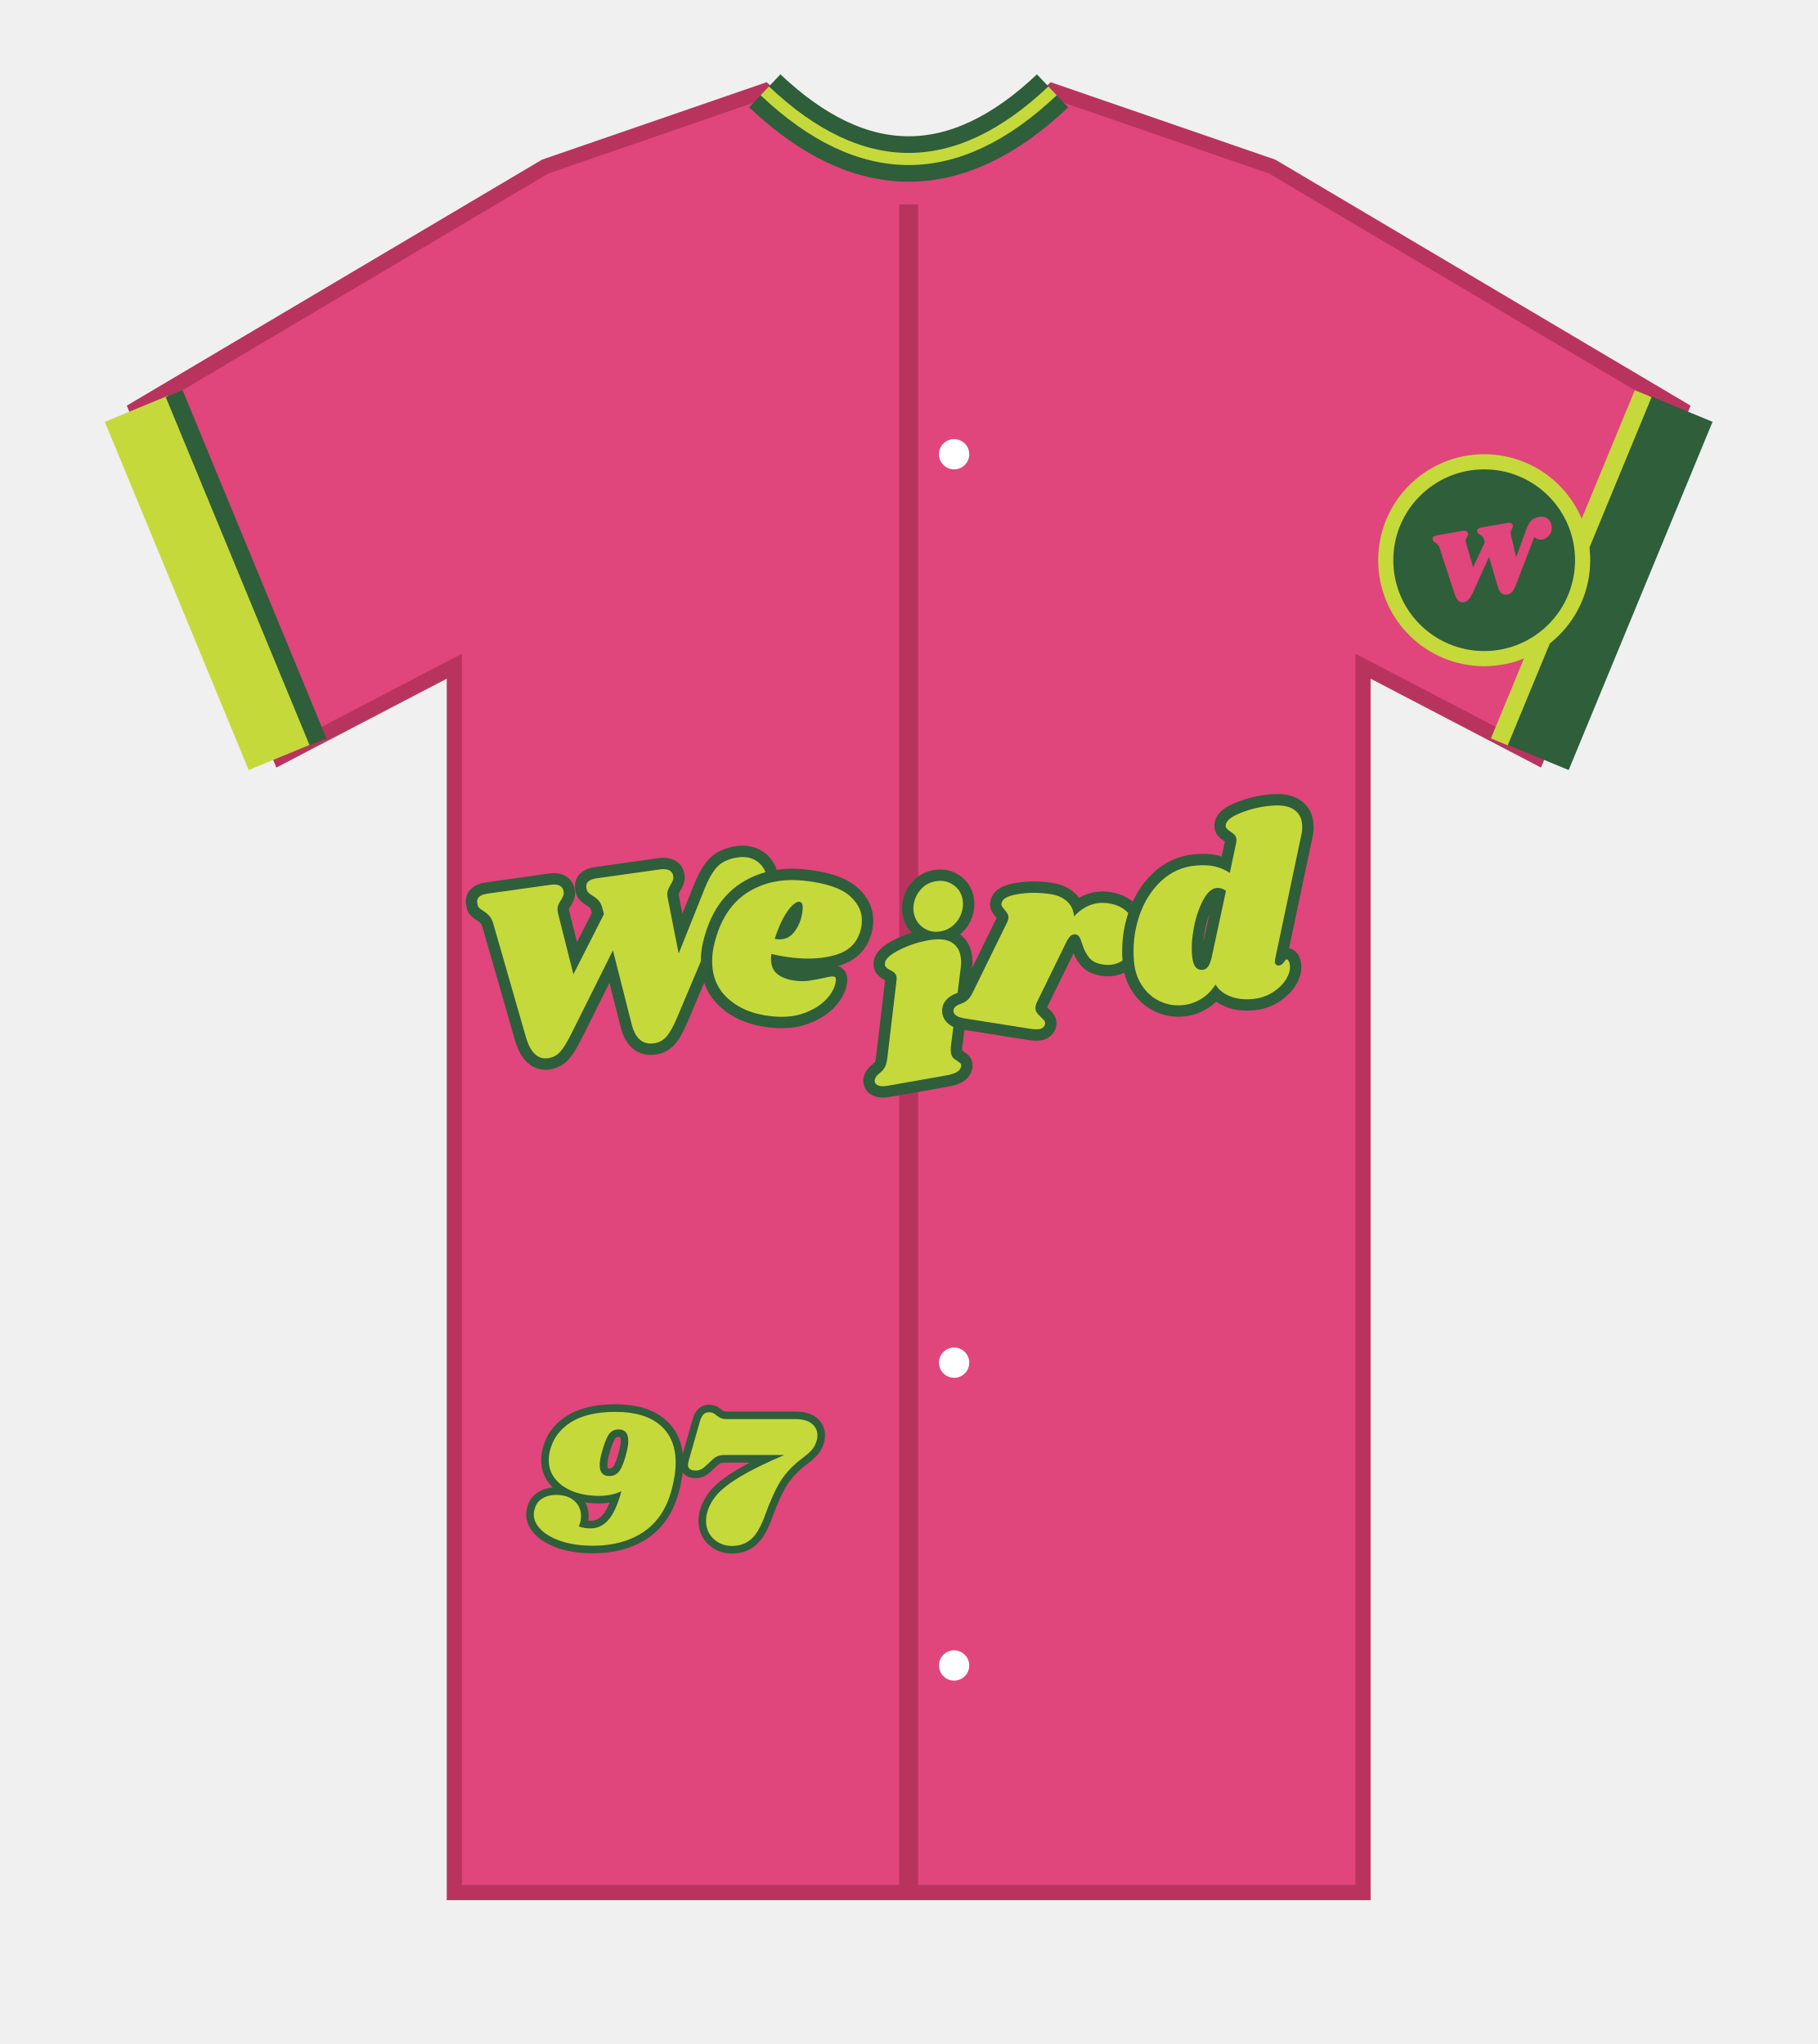
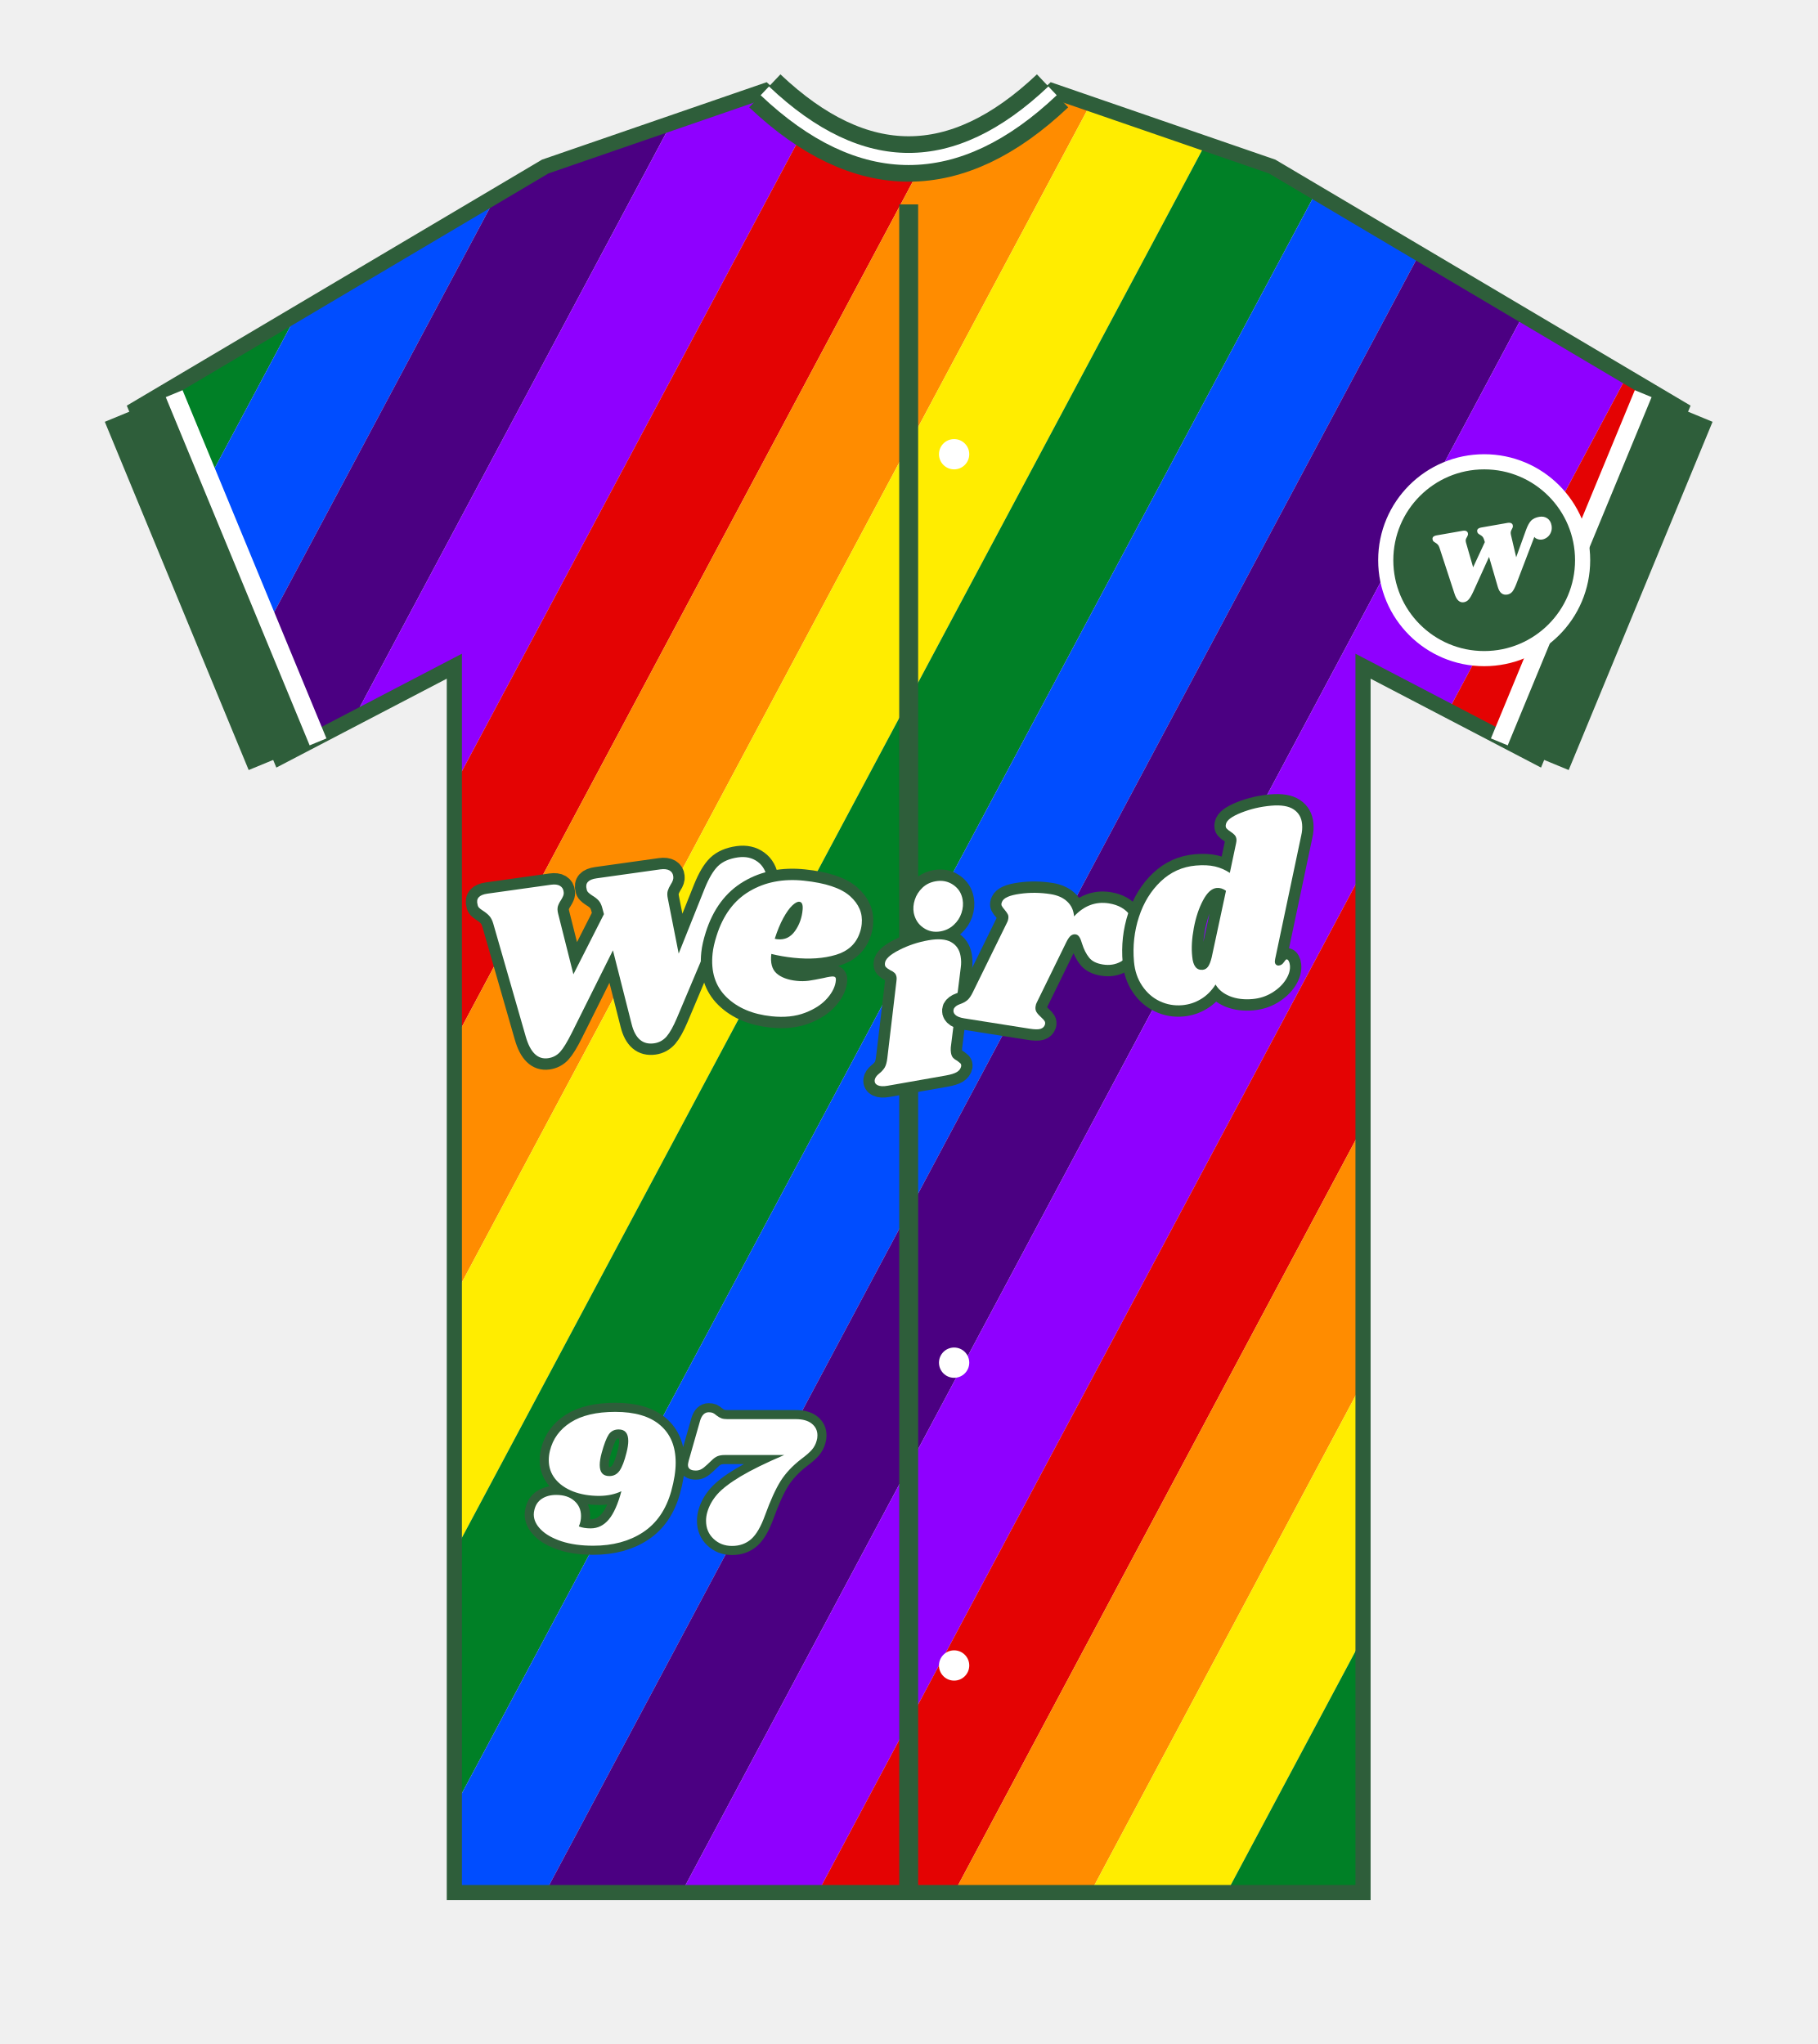
<svg xmlns="http://www.w3.org/2000/svg" viewBox="0 0 240 270" width="240" height="270" role="img" aria-label="Portland jersey alternate">
  <defs>
    <path id="jersey" d="M72 22 L101 12 Q120 30 139 12 L168 22 L222 54 L203 100 L180 88 L180 250 L60 250 L60 88 L37 100 L18 54 Z" />
  </defs>
-   <use href="#jersey" fill="#E0457B" stroke="#B8345F" stroke-width="2" />
+   <defs>
+     <clipPath id="altBody">
+       <use href="#jersey" />
+     </clipPath>
+   </defs>
+   <g clip-path="url(#altBody)">
+     <path d="M0 -20 l18 0 l-160 300 l-18 0 Z" fill="#E40303" />
+     <path d="M18 -20 l18 0 l-160 300 l-18 0 Z" fill="#FF8C00" />
+     <path d="M36 -20 l18 0 l-160 300 l-18 0 Z" fill="#FFED00" />
+     <path d="M54 -20 l18 0 l-160 300 l-18 0 Z" fill="#008026" />
+     <path d="M72 -20 l18 0 l-160 300 l-18 0 Z" fill="#004DFF" />
+     <path d="M90 -20 l18 0 l-160 300 l-18 0 Z" fill="#4B0082" />
+     <path d="M108 -20 l18 0 l-160 300 l-18 0 Z" fill="#8F00FF" />
+     <path d="M126 -20 l18 0 l-160 300 l-18 0 Z" fill="#E40303" />
+     <path d="M144 -20 l18 0 l-160 300 l-18 0 Z" fill="#FF8C00" />
+     <path d="M162 -20 l18 0 l-160 300 l-18 0 Z" fill="#FFED00" />
+     <path d="M180 -20 l18 0 l-160 300 l-18 0 Z" fill="#008026" />
+     <path d="M198 -20 l18 0 l-160 300 l-18 0 Z" fill="#004DFF" />
+     <path d="M216 -20 l18 0 l-160 300 l-18 0 Z" fill="#4B0082" />
+     <path d="M234 -20 l18 0 l-160 300 l-18 0 Z" fill="#8F00FF" />
+     <path d="M252 -20 l18 0 l-160 300 l-18 0 Z" fill="#E40303" />
+     <path d="M270 -20 l18 0 l-160 300 l-18 0 Z" fill="#FF8C00" />
+     <path d="M288 -20 l18 0 l-160 300 l-18 0 Z" fill="#FFED00" />
+     <path d="M306 -20 l18 0 l-160 300 l-18 0 Z" fill="#008026" />
+     <path d="M324 -20 l18 0 l-160 300 l-18 0 Z" fill="#004DFF" />
+     <path d="M342 -20 l18 0 l-160 300 l-18 0 Z" fill="#4B0082" />
+     <path d="M360 -20 l18 0 l-160 300 l-18 0 Z" fill="#8F00FF" />
+     <path d="M378 -20 l18 0 l-160 300 l-18 0 Z" fill="#E40303" />
+     <path d="M396 -20 l18 0 l-160 300 l-18 0 Z" fill="#FF8C00" />
+     <path d="M414 -20 l18 0 l-160 300 l-18 0 Z" fill="#FFED00" />
+   </g>
+   <use href="#jersey" fill="none" stroke="#2E5E3A" stroke-width="2" />
  <path d="M101 12 Q120 30 139 12" fill="none" stroke="#2E5E3A" stroke-width="6" />
-   <path d="M101 12 Q120 30 139 12" fill="none" stroke="#C6D93B" stroke-width="1.6" />
-   <path d="M120 27 V250" stroke="#B8345F" stroke-width="2.5" />
+   <path d="M101 12 Q120 30 139 12" fill="none" stroke="#FFFFFF" stroke-width="1.6" />
+   <path d="M120 27 V250" stroke="#2E5E3A" stroke-width="2.5" />
  <g fill="#FFFFFF">
    <circle cx="126" cy="60" r="2" />
    <circle cx="126" cy="180" r="2" />
    <circle cx="126" cy="220" r="2" />
  </g>
-   <path d="M37 100 L18 54" stroke="#C6D93B" stroke-width="9" />
+   <path d="M37 100 L18 54" stroke="#2E5E3A" stroke-width="9" />
  <path d="M203 100 L222 54" stroke="#2E5E3A" stroke-width="9" />
-   <path d="M42 98 L23 52" stroke="#2E5E3A" stroke-width="2.4" />
-   <path d="M198 98 L217 52" stroke="#C6D93B" stroke-width="2.4" />
-   <path d="M98.96 124.56Q98.18 124.56 97.49 124.17Q96.79 123.78 96.58 123.27L88.32 137.08Q87.37 138.67 86.61 139.34Q85.84 140 84.85 140Q82.58 140 82.27 137.08L81.18 127.08L74.31 137.08Q73.12 138.81 72.39 139.41Q71.66 140 70.71 140Q68.64 140 68.19 136.74L66.02 121.37Q65.92 120.69 65.63 120.28Q65.34 119.87 64.9 119.5Q64.59 119.23 64.45 119.04Q64.32 118.85 64.32 118.61Q64.15 117.36 65.81 117.36H74.28Q75.06 117.36 75.45 117.68Q75.84 118 75.81 118.55Q75.81 118.82 75.66 119.07Q75.5 119.33 75.33 119.53Q74.96 119.94 74.79 120.31Q74.62 120.69 74.69 121.3L75.57 129.49L80.67 122.18L80.57 121.37Q80.5 120.72 80.23 120.31Q79.96 119.91 79.48 119.53Q79.14 119.23 79.01 119.04Q78.87 118.85 78.87 118.61Q78.7 117.36 80.37 117.36H88.87Q89.65 117.36 90.06 117.68Q90.46 118 90.43 118.55Q90.43 118.99 89.95 119.53Q89.61 119.94 89.44 120.31Q89.27 120.69 89.31 121.3L89.72 128.71L94.31 120.69Q95.43 118.75 96.48 117.98Q97.54 117.22 99.24 117.22Q100.77 117.22 101.72 118.14Q102.67 119.06 102.67 120.62Q102.67 121.84 102.09 122.75Q101.51 123.65 100.65 124.1Q99.78 124.56 98.96 124.56Z" fill="#C6D93B" stroke="#2E5E3A" stroke-width="3" stroke-linejoin="round" paint-order="stroke" transform="rotate(-8 70.0 128.0)" />
-   <path d="M113.72 121.04Q113.72 121.69 113.58 122.23Q113.07 124.47 110.75 125.44Q108.42 126.41 105.25 126.41Q103.66 126.41 102.26 126.21Q102.23 127.98 103.21 128.69Q104.2 129.4 105.97 129.4Q106.78 129.4 107.53 129.22Q108.28 129.03 109.44 128.66Q110.39 128.32 110.73 128.32Q111.1 128.32 111.1 128.76Q111.14 129.95 110.22 131.26Q109.3 132.57 107.5 133.48Q105.7 134.4 103.15 134.4Q99.37 134.4 96.96 132.5Q94.54 130.59 94.54 126.96Q94.54 125.94 94.82 124.58Q95.67 120.39 98.54 118.27Q101.41 116.14 105.53 116.14Q109.84 116.14 111.78 117.52Q113.72 118.9 113.72 121.04ZM102.87 124.2Q104.3 124.2 105.05 122.88Q105.8 121.55 105.76 119.92Q105.73 118.97 105.22 118.97Q104.85 118.97 104.34 119.56Q103.83 120.16 103.33 121.35Q102.84 122.54 102.5 124.17Q102.64 124.2 102.87 124.2Z" fill="#C6D93B" stroke="#2E5E3A" stroke-width="3" stroke-linejoin="round" paint-order="stroke" transform="rotate(6 104.0 122.3)" />
-   <path d="M127.45 126.7Q127.45 127.48 127.21 128.2L124.08 138.36Q123.98 138.77 123.98 139.08Q123.98 139.52 124.15 139.78Q124.32 140.03 124.63 140.27Q124.86 140.51 124.97 140.66Q125.07 140.81 125 141.05Q124.83 141.49 124.32 141.7Q123.81 141.9 122.76 141.9H115Q114.12 141.9 113.71 141.61Q113.3 141.32 113.44 140.85Q113.58 140.44 114.15 140.13Q114.66 139.86 115 139.49Q115.34 139.11 115.58 138.3L118.54 128.47Q118.64 128.16 118.64 127.96Q118.64 127.59 118.47 127.37Q118.3 127.14 117.96 126.91Q117.62 126.63 117.49 126.43Q117.35 126.23 117.45 125.89Q117.66 125.1 119.59 124.51Q121.53 123.91 123.64 123.91Q125.61 123.91 126.53 124.66Q127.45 125.41 127.45 126.7ZM129.01 119.39Q129.01 120.28 128.55 121.13Q128.09 121.98 127.26 122.5Q126.43 123.03 125.41 123.03Q124.12 123.03 123.25 122.16Q122.38 121.3 122.35 120Q122.35 119.15 122.79 118.32Q123.23 117.49 124.05 116.94Q124.86 116.4 125.92 116.4Q127.24 116.4 128.13 117.27Q129.01 118.13 129.01 119.39Z" fill="#C6D93B" stroke="#2E5E3A" stroke-width="3" stroke-linejoin="round" paint-order="stroke" transform="rotate(-10 124.8 129.9)" />
-   <path d="M149.78 122.23Q149.78 122.87 149.64 123.42Q149.3 124.81 148.35 125.56Q147.4 126.31 146.07 126.31Q144.78 126.31 144.12 125.69Q143.45 125.08 142.94 124.06Q142.67 123.48 142.43 123.21Q142.19 122.94 141.89 122.94Q141.55 122.94 141.29 123.21Q141.04 123.48 140.83 124.16L138.22 132.66Q138.15 132.83 138.15 133.17Q138.15 133.62 138.4 133.9Q138.66 134.19 139.1 134.47Q139.51 134.74 139.64 134.91Q139.78 135.08 139.75 135.35Q139.68 135.79 139.25 136Q138.83 136.2 137.81 136.2H129.1Q128.22 136.2 127.83 135.91Q127.44 135.62 127.54 135.15Q127.68 134.74 128.25 134.43Q128.76 134.16 129.1 133.79Q129.44 133.41 129.68 132.6L132.71 122.77Q132.78 122.6 132.78 122.29Q132.78 121.92 132.62 121.72Q132.47 121.51 132.13 121.21Q131.79 120.93 131.65 120.73Q131.52 120.53 131.62 120.19Q131.82 119.4 133.76 118.81Q135.7 118.21 137.81 118.21Q139.2 118.21 140.12 118.84Q141.04 119.47 141.31 120.63Q142.94 118.21 145.59 118.21Q147.5 118.21 148.64 119.37Q149.78 120.53 149.78 122.23Z" fill="#C6D93B" stroke="#2E5E3A" stroke-width="3" stroke-linejoin="round" paint-order="stroke" transform="rotate(9 138.9 124.2)" />
-   <path d="M167.74 127.88Q167.74 128.12 167.87 128.25Q168.01 128.39 168.21 128.39Q168.62 128.39 168.91 128.03Q169.2 127.67 169.3 127.67Q169.47 127.67 169.57 127.91Q169.68 128.15 169.68 128.46Q169.71 129.37 168.98 130.33Q168.25 131.28 167.02 131.89Q165.8 132.5 164.37 132.5Q162.67 132.5 161.41 131.86Q160.16 131.21 159.68 130.16Q158.76 131.35 157.57 131.92Q156.38 132.5 155.06 132.5Q153.49 132.5 152.15 131.72Q150.81 130.94 150.01 129.49Q149.21 128.05 149.21 126.21Q149.21 123.12 150.38 120.38Q151.55 117.64 153.66 115.96Q155.77 114.28 158.46 114.28Q159.92 114.28 160.96 114.62Q161.99 114.96 162.84 115.64L164 111.83Q164.1 111.52 164.1 111.32Q164.1 110.95 163.91 110.71Q163.73 110.47 163.42 110.23Q163.08 109.96 162.93 109.76Q162.77 109.55 162.88 109.21Q163.08 108.43 165.02 107.85Q166.96 107.27 169.06 107.27Q171.04 107.27 171.97 108.02Q172.91 108.77 172.91 110.06Q172.91 110.81 172.67 111.52L167.81 127.5Q167.74 127.78 167.74 127.88ZM160.94 117.47Q159.95 117.47 159 118.94Q158.05 120.4 157.47 122.47Q156.89 124.55 156.93 126.21Q156.93 128.08 158.15 128.08Q158.59 128.08 158.9 127.72Q159.2 127.37 159.48 126.55L162.13 117.95Q161.58 117.47 160.94 117.47Z" fill="#C6D93B" stroke="#2E5E3A" stroke-width="3" stroke-linejoin="round" paint-order="stroke" transform="rotate(-5 158.8 120.4)" />
-   <path d="M89.23 193.21Q89.23 194.87 88.64 196.98Q87.62 200.62 84.92 202.4Q82.22 204.18 78.34 204.18Q75.95 204.18 74.17 203.6Q72.39 203.01 71.44 202.06Q70.49 201.11 70.49 200.05Q70.49 199.76 70.57 199.45Q70.8 198.46 71.57 197.97Q72.34 197.47 73.45 197.47Q74.96 197.47 75.84 198.25Q76.73 199.03 76.73 200.26Q76.73 200.98 76.44 201.63Q77.09 201.89 78 201.89Q79.41 201.89 80.4 200.71Q81.38 199.53 82.06 196.98Q80.81 197.58 79.15 197.6Q77.2 197.6 75.68 197.01Q74.16 196.41 73.31 195.34Q72.47 194.28 72.47 192.87Q72.47 192.27 72.62 191.65Q73.19 189.28 75.36 187.89Q77.54 186.5 81.25 186.5Q85.15 186.5 87.19 188.26Q89.23 190.01 89.23 193.21ZM82.73 191.91Q82.97 190.97 82.97 190.35Q82.97 188.82 81.7 188.82Q80.84 188.82 80.38 189.5Q79.93 190.19 79.46 191.91Q79.2 192.85 79.2 193.52Q79.2 194.98 80.47 194.98Q81.33 194.98 81.83 194.26Q82.32 193.55 82.73 191.91Z M107.95 189.6Q107.95 189.99 107.85 190.3Q107.67 190.97 107.23 191.49Q106.78 192.01 105.8 192.74Q104.08 194.07 103.09 195.63Q102.11 197.19 101.04 200.13Q100.23 202.39 99.21 203.3Q98.18 204.21 96.67 204.21Q95.22 204.21 94.23 203.27Q93.24 202.34 93.24 200.88Q93.24 200.33 93.4 199.76Q93.76 198.49 94.73 197.38Q95.71 196.28 97.81 195.02Q99.92 193.76 103.56 192.2H95.68Q95.16 192.2 94.77 192.35Q94.38 192.51 93.99 192.9L93.42 193.44Q92.93 193.91 92.6 194.08Q92.28 194.25 91.89 194.25Q90.85 194.25 90.85 193.5Q90.85 193.37 90.95 192.95L92.46 187.65Q92.8 186.55 93.6 186.55Q93.92 186.55 94.14 186.64Q94.36 186.74 94.62 186.97Q94.95 187.23 95.27 187.35Q95.58 187.46 96.05 187.46H105.09Q106.47 187.46 107.21 188.06Q107.95 188.66 107.95 189.6Z" fill="#C6D93B" stroke="#2E5E3A" stroke-width="2" stroke-linejoin="round" paint-order="stroke" />
+   <path d="M42 98 L23 52" stroke="#FFFFFF" stroke-width="2.4" />
+   <path d="M198 98 L217 52" stroke="#FFFFFF" stroke-width="2.4" />
+   <path d="M98.96 124.56Q98.18 124.56 97.49 124.17Q96.79 123.78 96.58 123.27L88.32 137.08Q87.37 138.67 86.61 139.34Q85.84 140 84.85 140Q82.58 140 82.27 137.08L81.18 127.08L74.31 137.08Q73.12 138.81 72.39 139.41Q71.66 140 70.71 140Q68.64 140 68.19 136.74L66.02 121.37Q65.92 120.69 65.63 120.28Q65.34 119.87 64.9 119.5Q64.59 119.23 64.45 119.04Q64.32 118.85 64.32 118.61Q64.15 117.36 65.81 117.36H74.28Q75.06 117.36 75.45 117.68Q75.84 118 75.81 118.55Q75.81 118.82 75.66 119.07Q75.5 119.33 75.33 119.53Q74.96 119.94 74.79 120.31Q74.62 120.69 74.69 121.3L75.57 129.49L80.67 122.18L80.57 121.37Q80.5 120.72 80.23 120.31Q79.96 119.91 79.48 119.53Q79.14 119.23 79.01 119.04Q78.87 118.85 78.87 118.61Q78.7 117.36 80.37 117.36H88.87Q89.65 117.36 90.06 117.68Q90.46 118 90.43 118.55Q90.43 118.99 89.95 119.53Q89.61 119.94 89.44 120.31Q89.27 120.69 89.31 121.3L89.72 128.71L94.31 120.69Q95.43 118.75 96.48 117.98Q97.54 117.22 99.24 117.22Q100.77 117.22 101.72 118.14Q102.67 119.06 102.67 120.62Q102.67 121.84 102.09 122.75Q101.51 123.65 100.65 124.1Q99.78 124.56 98.96 124.56Z" fill="#FFFFFF" stroke="#2E5E3A" stroke-width="3" stroke-linejoin="round" paint-order="stroke" transform="rotate(-8 70.0 128.0)" />
+   <path d="M113.72 121.04Q113.72 121.69 113.58 122.23Q113.07 124.47 110.75 125.44Q108.42 126.41 105.25 126.41Q103.66 126.41 102.26 126.21Q102.23 127.98 103.21 128.69Q104.2 129.4 105.97 129.4Q106.78 129.4 107.53 129.22Q108.28 129.03 109.44 128.66Q110.39 128.32 110.73 128.32Q111.1 128.32 111.1 128.76Q111.14 129.95 110.22 131.26Q109.3 132.57 107.5 133.48Q105.7 134.4 103.15 134.4Q99.37 134.4 96.96 132.5Q94.54 130.59 94.54 126.96Q94.54 125.94 94.82 124.58Q95.67 120.39 98.54 118.27Q101.41 116.14 105.53 116.14Q109.84 116.14 111.78 117.52Q113.72 118.9 113.72 121.04ZM102.87 124.2Q104.3 124.2 105.05 122.88Q105.8 121.55 105.76 119.92Q105.73 118.97 105.22 118.97Q104.85 118.97 104.34 119.56Q103.83 120.16 103.33 121.35Q102.84 122.54 102.5 124.17Q102.64 124.2 102.87 124.2Z" fill="#FFFFFF" stroke="#2E5E3A" stroke-width="3" stroke-linejoin="round" paint-order="stroke" transform="rotate(6 104.0 122.3)" />
+   <path d="M127.45 126.7Q127.45 127.48 127.21 128.2L124.08 138.36Q123.98 138.77 123.98 139.08Q123.98 139.52 124.15 139.78Q124.32 140.03 124.63 140.27Q124.86 140.51 124.97 140.66Q125.07 140.81 125 141.05Q124.83 141.49 124.32 141.7Q123.81 141.9 122.76 141.9H115Q114.12 141.9 113.71 141.61Q113.3 141.32 113.44 140.85Q113.58 140.44 114.15 140.13Q114.66 139.86 115 139.49Q115.34 139.11 115.58 138.3L118.54 128.47Q118.64 128.16 118.64 127.96Q118.64 127.59 118.47 127.37Q118.3 127.14 117.96 126.91Q117.62 126.63 117.49 126.43Q117.35 126.23 117.45 125.89Q117.66 125.1 119.59 124.51Q121.53 123.91 123.64 123.91Q125.61 123.91 126.53 124.66Q127.45 125.41 127.45 126.7ZM129.01 119.39Q129.01 120.28 128.55 121.13Q128.09 121.98 127.26 122.5Q126.43 123.03 125.41 123.03Q124.12 123.03 123.25 122.16Q122.38 121.3 122.35 120Q122.35 119.15 122.79 118.32Q123.23 117.49 124.05 116.94Q124.86 116.4 125.92 116.4Q127.24 116.4 128.13 117.27Q129.01 118.13 129.01 119.39Z" fill="#FFFFFF" stroke="#2E5E3A" stroke-width="3" stroke-linejoin="round" paint-order="stroke" transform="rotate(-10 124.8 129.9)" />
+   <path d="M149.78 122.23Q149.78 122.87 149.64 123.42Q149.3 124.81 148.35 125.56Q147.4 126.31 146.07 126.31Q144.78 126.31 144.12 125.69Q143.45 125.08 142.94 124.06Q142.67 123.48 142.43 123.21Q142.19 122.94 141.89 122.94Q141.55 122.94 141.29 123.21Q141.04 123.48 140.83 124.16L138.22 132.66Q138.15 132.83 138.15 133.17Q138.15 133.62 138.4 133.9Q138.66 134.19 139.1 134.47Q139.51 134.74 139.64 134.91Q139.78 135.08 139.75 135.35Q139.68 135.79 139.25 136Q138.83 136.2 137.81 136.2H129.1Q128.22 136.2 127.83 135.91Q127.44 135.62 127.54 135.15Q127.68 134.74 128.25 134.43Q128.76 134.16 129.1 133.79Q129.44 133.41 129.68 132.6L132.71 122.77Q132.78 122.6 132.78 122.29Q132.78 121.92 132.62 121.72Q132.47 121.51 132.13 121.21Q131.79 120.93 131.65 120.73Q131.52 120.53 131.62 120.19Q131.82 119.4 133.76 118.81Q135.7 118.21 137.81 118.21Q139.2 118.21 140.12 118.84Q141.04 119.47 141.31 120.63Q142.94 118.21 145.59 118.21Q147.5 118.21 148.64 119.37Q149.78 120.53 149.78 122.23Z" fill="#FFFFFF" stroke="#2E5E3A" stroke-width="3" stroke-linejoin="round" paint-order="stroke" transform="rotate(9 138.9 124.2)" />
+   <path d="M167.74 127.88Q167.74 128.12 167.87 128.25Q168.01 128.39 168.21 128.39Q168.62 128.39 168.91 128.03Q169.2 127.67 169.3 127.67Q169.47 127.67 169.57 127.91Q169.68 128.15 169.68 128.46Q169.71 129.37 168.98 130.33Q168.25 131.28 167.02 131.89Q165.8 132.5 164.37 132.5Q162.67 132.5 161.41 131.86Q160.16 131.21 159.68 130.16Q158.76 131.35 157.57 131.92Q156.38 132.5 155.06 132.5Q153.49 132.5 152.15 131.72Q150.81 130.94 150.01 129.49Q149.21 128.05 149.21 126.21Q149.21 123.12 150.38 120.38Q151.55 117.64 153.66 115.96Q155.77 114.28 158.46 114.28Q159.92 114.28 160.96 114.62Q161.99 114.96 162.84 115.64L164 111.83Q164.1 111.52 164.1 111.32Q164.1 110.95 163.91 110.71Q163.73 110.47 163.42 110.23Q163.08 109.96 162.93 109.76Q162.77 109.55 162.88 109.21Q163.08 108.43 165.02 107.85Q166.96 107.27 169.06 107.27Q171.04 107.27 171.97 108.02Q172.91 108.77 172.91 110.06Q172.91 110.81 172.67 111.52L167.81 127.5Q167.74 127.78 167.74 127.88ZM160.94 117.47Q159.95 117.47 159 118.94Q158.05 120.4 157.47 122.47Q156.89 124.55 156.93 126.21Q156.93 128.08 158.15 128.08Q158.59 128.08 158.9 127.72Q159.2 127.37 159.48 126.55L162.13 117.95Q161.58 117.47 160.94 117.47Z" fill="#FFFFFF" stroke="#2E5E3A" stroke-width="3" stroke-linejoin="round" paint-order="stroke" transform="rotate(-5 158.8 120.4)" />
+   <path d="M89.23 193.21Q89.23 194.87 88.64 196.98Q87.62 200.62 84.92 202.4Q82.22 204.18 78.34 204.18Q75.95 204.18 74.17 203.6Q72.39 203.01 71.44 202.06Q70.49 201.11 70.49 200.05Q70.49 199.76 70.57 199.45Q70.8 198.46 71.57 197.97Q72.34 197.47 73.45 197.47Q74.96 197.47 75.84 198.25Q76.73 199.03 76.73 200.26Q76.73 200.98 76.44 201.63Q77.09 201.89 78 201.89Q79.41 201.89 80.4 200.71Q81.38 199.53 82.06 196.98Q80.81 197.58 79.15 197.6Q77.2 197.6 75.68 197.01Q74.16 196.41 73.31 195.34Q72.47 194.28 72.47 192.87Q72.47 192.27 72.62 191.65Q73.19 189.28 75.36 187.89Q77.54 186.5 81.25 186.5Q85.15 186.5 87.19 188.26Q89.23 190.01 89.23 193.21ZM82.73 191.91Q82.97 190.97 82.97 190.35Q82.97 188.82 81.7 188.82Q80.84 188.82 80.38 189.5Q79.93 190.19 79.46 191.91Q79.2 192.85 79.2 193.52Q79.2 194.98 80.47 194.98Q81.33 194.98 81.83 194.26Q82.32 193.55 82.73 191.91Z M107.95 189.6Q107.95 189.99 107.85 190.3Q107.67 190.97 107.23 191.49Q106.78 192.01 105.8 192.74Q104.08 194.07 103.09 195.63Q102.11 197.19 101.04 200.13Q100.23 202.39 99.21 203.3Q98.18 204.21 96.67 204.21Q95.22 204.21 94.23 203.27Q93.24 202.34 93.24 200.88Q93.24 200.33 93.4 199.76Q93.76 198.49 94.73 197.38Q95.71 196.28 97.81 195.02Q99.92 193.76 103.56 192.2H95.68Q95.16 192.2 94.77 192.35Q94.38 192.51 93.99 192.9L93.42 193.44Q92.93 193.91 92.6 194.08Q92.28 194.25 91.89 194.25Q90.85 194.25 90.85 193.5Q90.85 193.37 90.95 192.95L92.46 187.65Q92.8 186.55 93.6 186.55Q93.92 186.55 94.14 186.64Q94.36 186.74 94.62 186.97Q94.95 187.23 95.27 187.35Q95.58 187.46 96.05 187.46H105.09Q106.47 187.46 107.21 188.06Q107.95 188.66 107.95 189.6Z" fill="#FFFFFF" stroke="#2E5E3A" stroke-width="2.4" stroke-linejoin="round" paint-order="stroke" />
  <g transform="translate(196 74)">
-     <circle r="13" fill="#2E5E3A" stroke="#C6D93B" stroke-width="2" />
-     <path d="M8.04 -1.36Q7.71 -1.36 7.43 -1.52Q7.14 -1.68 7.06 -1.89L3.65 3.8Q3.26 4.45 2.95 4.73Q2.63 5 2.23 5Q1.29 5 1.16 3.8L0.71 -0.32L-2.11 3.8Q-2.6 4.51 -2.91 4.75Q-3.21 5 -3.6 5Q-4.45 5 -4.63 3.66L-5.53 -2.67Q-5.57 -2.95 -5.69 -3.12Q-5.81 -3.29 -5.99 -3.44Q-6.12 -3.55 -6.17 -3.63Q-6.23 -3.71 -6.23 -3.81Q-6.3 -4.32 -5.61 -4.32H-2.13Q-1.81 -4.32 -1.65 -4.19Q-1.48 -4.06 -1.5 -3.83Q-1.5 -3.72 -1.56 -3.62Q-1.62 -3.51 -1.69 -3.43Q-1.85 -3.26 -1.92 -3.11Q-1.99 -2.95 -1.96 -2.7L-1.6 0.67L0.5 -2.34L0.46 -2.67Q0.43 -2.94 0.32 -3.11Q0.21 -3.27 0.01 -3.43Q-0.13 -3.55 -0.18 -3.63Q-0.24 -3.71 -0.24 -3.81Q-0.31 -4.32 0.38 -4.32H3.88Q4.2 -4.32 4.37 -4.19Q4.54 -4.06 4.52 -3.83Q4.52 -3.65 4.33 -3.43Q4.19 -3.26 4.12 -3.11Q4.05 -2.95 4.06 -2.7L4.23 0.35L6.12 -2.95Q6.58 -3.75 7.01 -4.07Q7.45 -4.38 8.15 -4.38Q8.78 -4.38 9.17 -4Q9.56 -3.62 9.56 -2.98Q9.56 -2.48 9.32 -2.1Q9.09 -1.73 8.73 -1.54Q8.37 -1.36 8.04 -1.36Z" fill="#E0457B" transform="rotate(-10 0 0)" />
+     <circle r="13" fill="#2E5E3A" stroke="#FFFFFF" stroke-width="2" />
+     <path d="M8.04 -1.36Q7.71 -1.36 7.43 -1.52Q7.14 -1.68 7.06 -1.89L3.65 3.8Q3.26 4.45 2.95 4.73Q2.63 5 2.23 5Q1.29 5 1.16 3.8L0.71 -0.32L-2.11 3.8Q-2.6 4.51 -2.91 4.75Q-3.21 5 -3.6 5Q-4.45 5 -4.63 3.66L-5.53 -2.67Q-5.57 -2.95 -5.69 -3.12Q-5.81 -3.29 -5.99 -3.44Q-6.12 -3.55 -6.17 -3.63Q-6.23 -3.71 -6.23 -3.81Q-6.3 -4.32 -5.61 -4.32H-2.13Q-1.81 -4.32 -1.65 -4.19Q-1.48 -4.06 -1.5 -3.83Q-1.5 -3.72 -1.56 -3.62Q-1.62 -3.51 -1.69 -3.43Q-1.85 -3.26 -1.92 -3.11Q-1.99 -2.95 -1.96 -2.7L-1.6 0.67L0.5 -2.34L0.46 -2.67Q0.43 -2.94 0.32 -3.11Q0.21 -3.27 0.01 -3.43Q-0.13 -3.55 -0.18 -3.63Q-0.24 -3.71 -0.24 -3.81Q-0.31 -4.32 0.38 -4.32H3.88Q4.2 -4.32 4.37 -4.19Q4.54 -4.06 4.52 -3.83Q4.52 -3.65 4.33 -3.43Q4.19 -3.26 4.12 -3.11Q4.05 -2.95 4.06 -2.7L4.23 0.35L6.12 -2.95Q6.58 -3.75 7.01 -4.07Q7.45 -4.38 8.15 -4.38Q8.78 -4.38 9.17 -4Q9.56 -3.62 9.56 -2.98Q9.56 -2.48 9.32 -2.1Q9.09 -1.73 8.73 -1.54Q8.37 -1.36 8.04 -1.36Z" fill="#FFFFFF" transform="rotate(-10 0 0)" />
  </g>
</svg>
